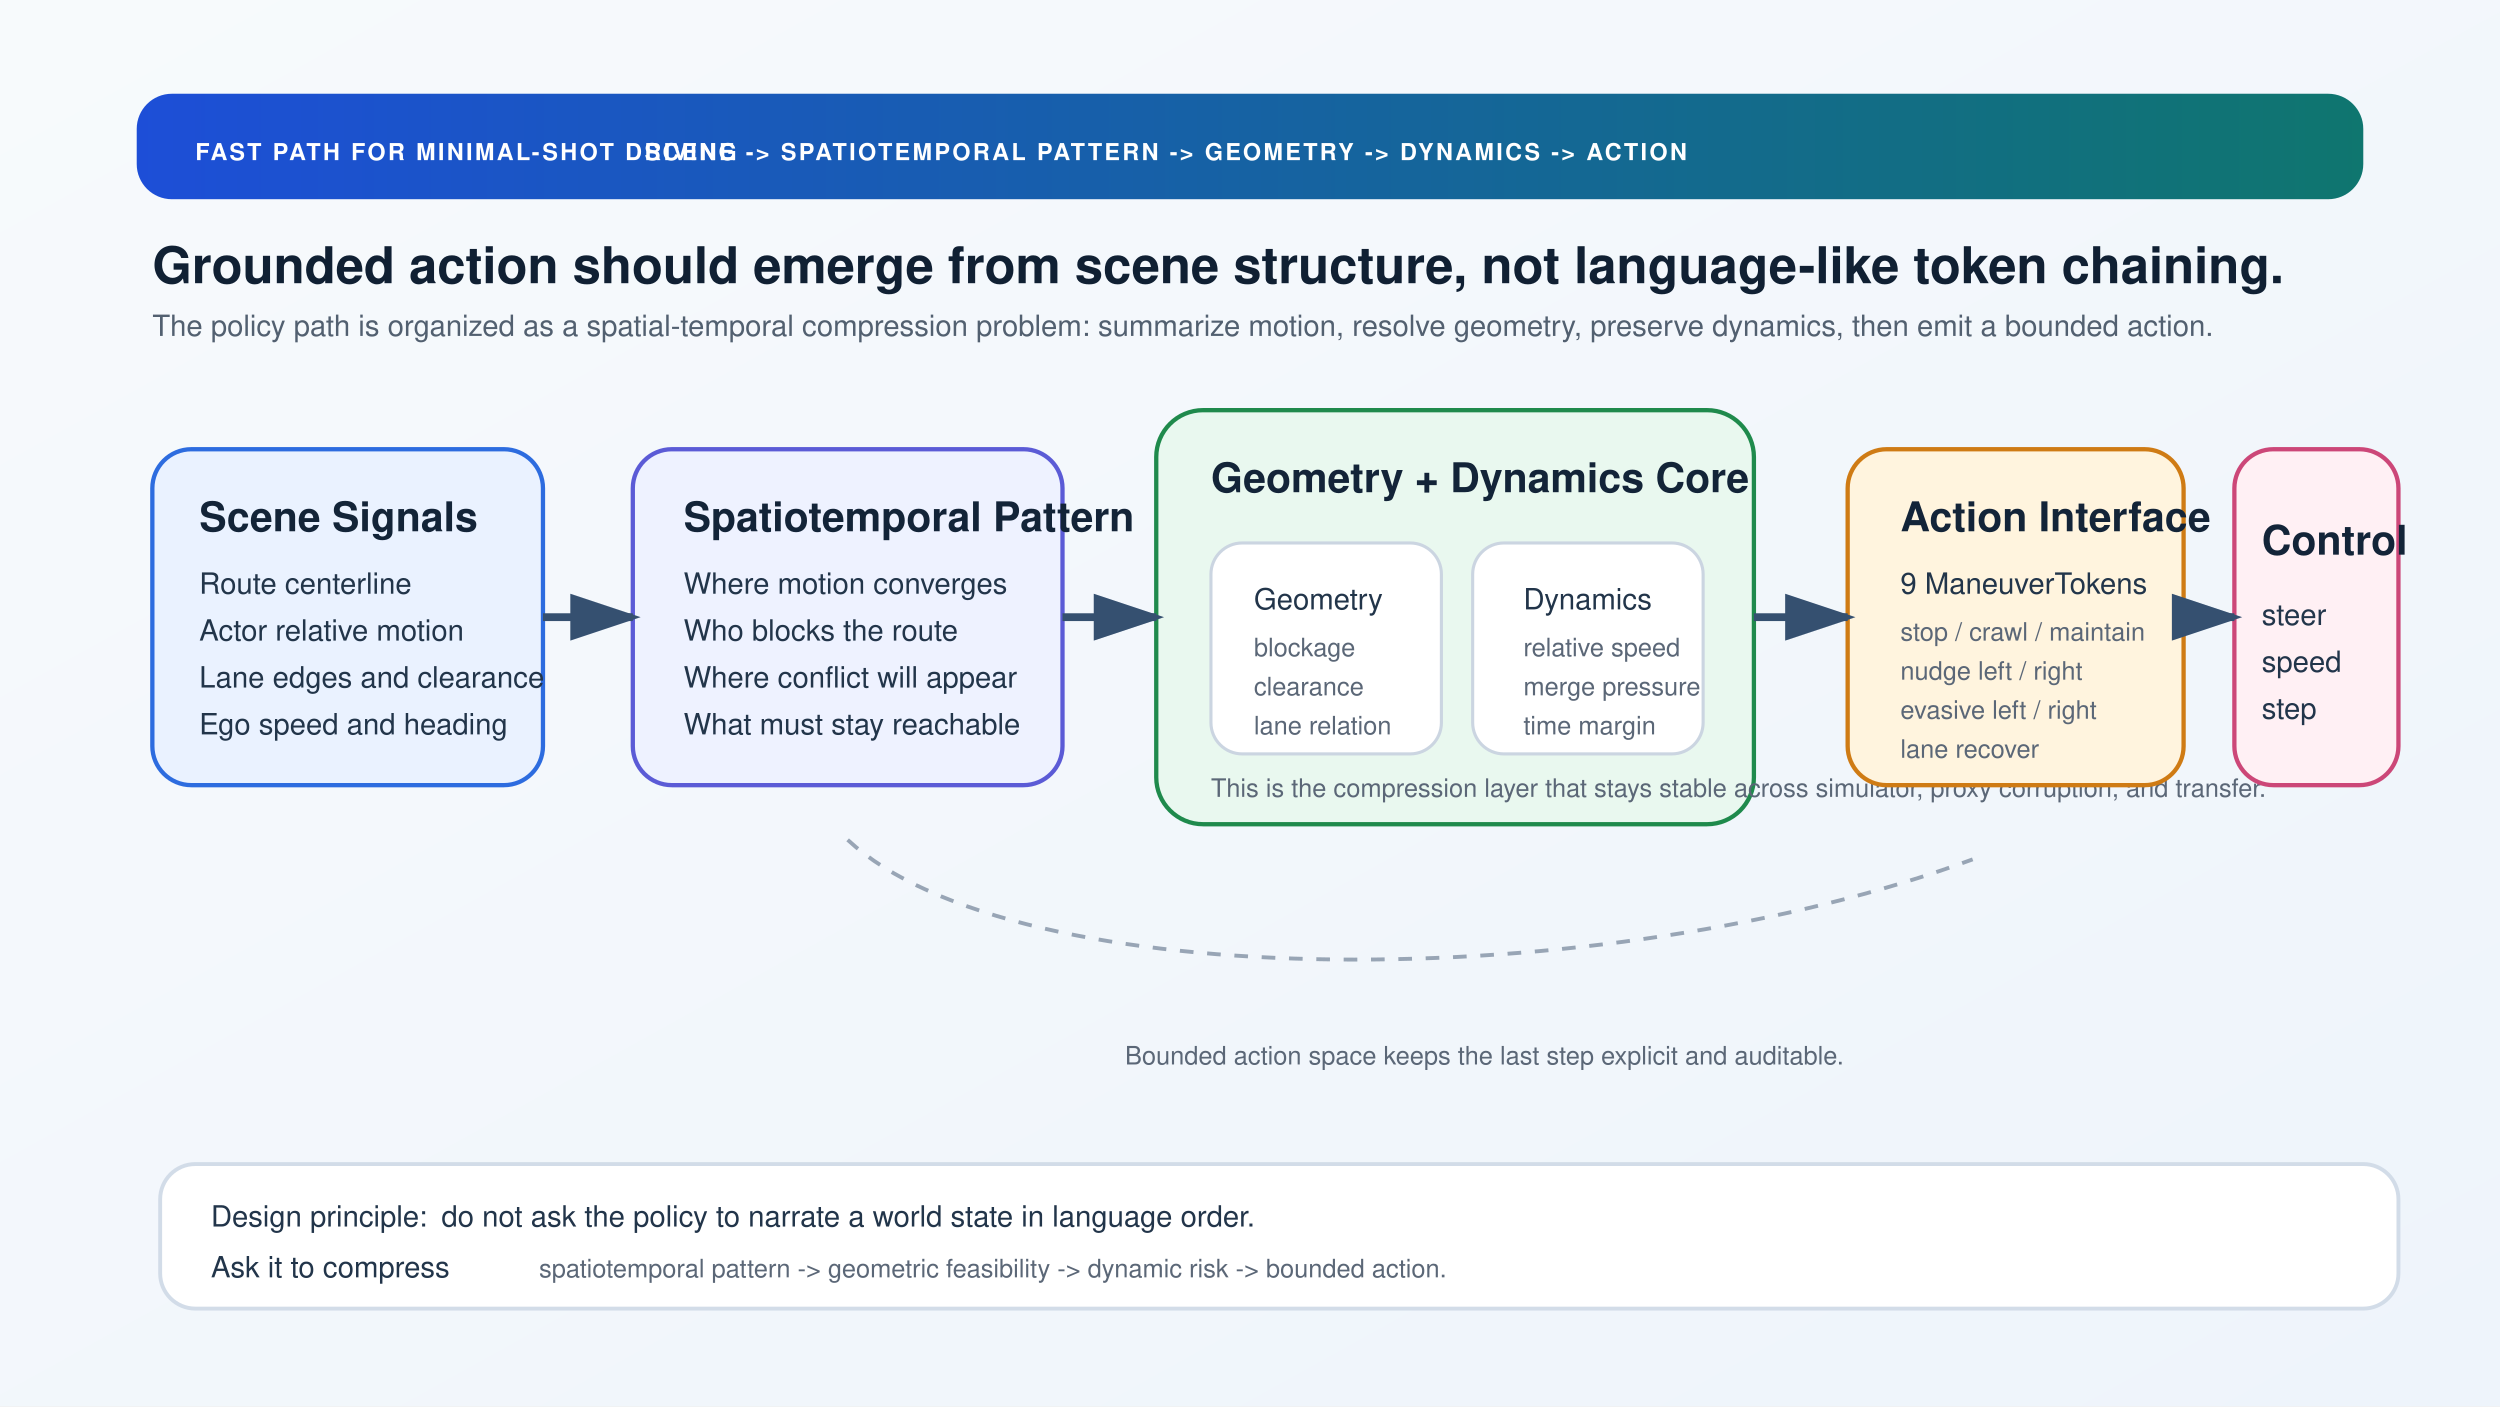
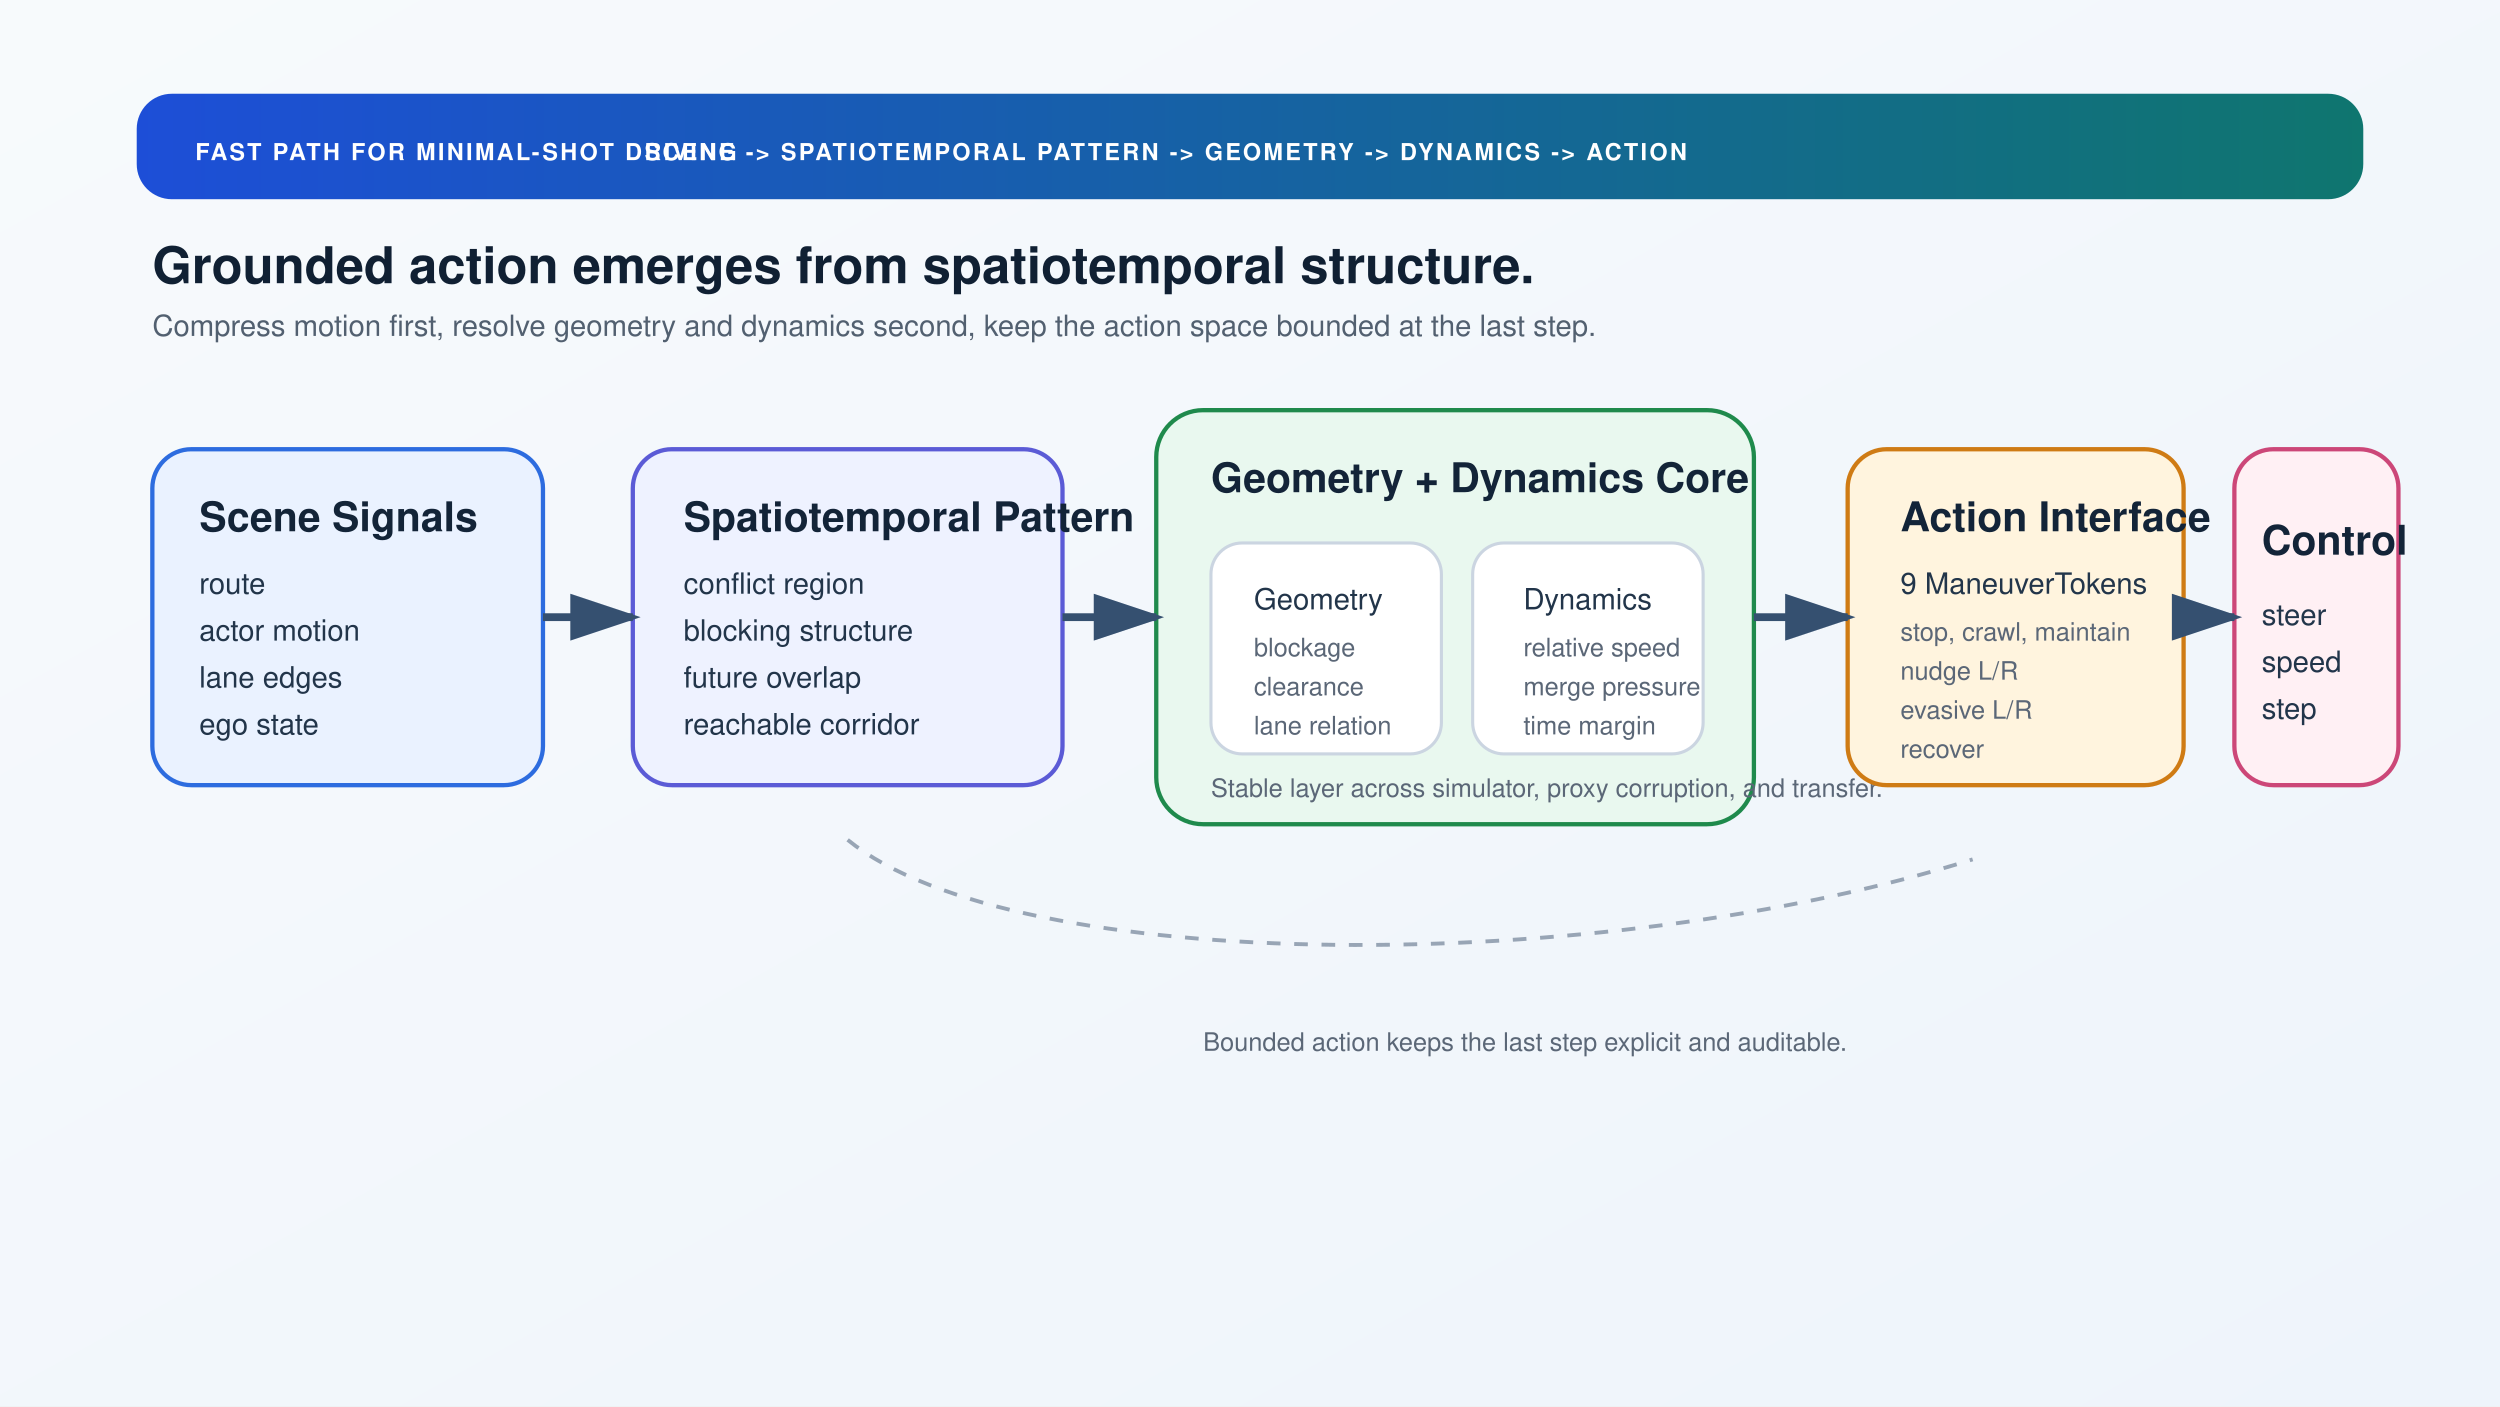
<svg xmlns="http://www.w3.org/2000/svg" width="1280" height="720" viewBox="0 0 1280 720">
  <defs>
    <linearGradient id="bg" x1="0" x2="1" y1="0" y2="1">
      <stop offset="0%" stop-color="#f7fafc" />
      <stop offset="100%" stop-color="#eef4fb" />
    </linearGradient>
    <linearGradient id="hero" x1="0" x2="1" y1="0" y2="0">
      <stop offset="0%" stop-color="#1d4ed8" />
      <stop offset="100%" stop-color="#0f766e" />
    </linearGradient>
    <marker id="arrow" markerWidth="10" markerHeight="10" refX="8" refY="3" orient="auto">
      <path d="M0,0 L0,6 L9,3 z" fill="#355070" />
    </marker>
    <style>
      .title{font:700 26px Helvetica,Arial,sans-serif;fill:#102033}
      .sub{font:400 15px Helvetica,Arial,sans-serif;fill:#526070}
      .box{stroke-width:2.2}
      .blue{fill:#eaf2ff;stroke:#2d6cdf}
      .violet{fill:#eef2ff;stroke:#5b5bd6}
      .green{fill:#e9f8ef;stroke:#1f8a4c}
      .amber{fill:#fff4de;stroke:#cf7b14}
      .rose{fill:#fff0f4;stroke:#cc4778}
      .mini{fill:#ffffff;stroke:#cbd5e1;stroke-width:1.6}
      .label{font:700 21px Helvetica,Arial,sans-serif;fill:#132438}
      .txt{font:400 15px Helvetica,Arial,sans-serif;fill:#22354a}
      .small{font:400 13px Helvetica,Arial,sans-serif;fill:#5b6777}
      .caps{font:700 12px Helvetica,Arial,sans-serif;letter-spacing:1.2px;fill:#ffffff}
      .arrow{stroke:#355070;stroke-width:4;fill:none;marker-end:url(#arrow)}
      .guide{stroke:#98a5b5;stroke-width:2;fill:none;stroke-dasharray:7 7}
    </style>
  </defs>
  <rect width="1280" height="720" fill="url(#bg)" />
  <rect x="70" y="48" width="1140" height="54" rx="18" fill="url(#hero)" />
  <text x="100" y="82" class="caps">FAST PATH FOR MINIMAL-SHOT DRIVING</text>
  <text x="330" y="82" class="caps">SCENE -&gt; SPATIOTEMPORAL PATTERN -&gt; GEOMETRY -&gt; DYNAMICS -&gt; ACTION</text>
-   <text x="78" y="145" class="title">Grounded action should emerge from scene structure, not language-like token chaining.</text>
-   <text x="78" y="172" class="sub">The policy path is organized as a spatial-temporal compression problem: summarize motion, resolve geometry, preserve dynamics, then emit a bounded action.</text>
+   <text x="78" y="145" class="title">Grounded action emerges from spatiotemporal structure.</text>
+   <text x="78" y="172" class="sub">Compress motion first, resolve geometry and dynamics second, keep the action space bounded at the last step.</text>
  <rect x="78" y="230" width="200" height="172" rx="20" class="box blue" />
  <text x="102" y="272" class="label">Scene Signals</text>
-   <text x="102" y="304" class="txt">Route centerline</text>
-   <text x="102" y="328" class="txt">Actor relative motion</text>
-   <text x="102" y="352" class="txt">Lane edges and clearance</text>
-   <text x="102" y="376" class="txt">Ego speed and heading</text>
+   <text x="102" y="304" class="txt">route</text>
+   <text x="102" y="328" class="txt">actor motion</text>
+   <text x="102" y="352" class="txt">lane edges</text>
+   <text x="102" y="376" class="txt">ego state</text>
  <rect x="324" y="230" width="220" height="172" rx="20" class="box violet" />
  <text x="350" y="272" class="label">Spatiotemporal Pattern</text>
-   <text x="350" y="304" class="txt">Where motion converges</text>
-   <text x="350" y="328" class="txt">Who blocks the route</text>
-   <text x="350" y="352" class="txt">Where conflict will appear</text>
-   <text x="350" y="376" class="txt">What must stay reachable</text>
+   <text x="350" y="304" class="txt">conflict region</text>
+   <text x="350" y="328" class="txt">blocking structure</text>
+   <text x="350" y="352" class="txt">future overlap</text>
+   <text x="350" y="376" class="txt">reachable corridor</text>
  <rect x="592" y="210" width="306" height="212" rx="24" class="box green" />
  <text x="620" y="252" class="label">Geometry + Dynamics Core</text>
  <rect x="620" y="278" width="118" height="108" rx="16" class="mini" />
  <text x="642" y="312" class="txt">Geometry</text>
  <text x="642" y="336" class="small">blockage</text>
  <text x="642" y="356" class="small">clearance</text>
  <text x="642" y="376" class="small">lane relation</text>
  <rect x="754" y="278" width="118" height="108" rx="16" class="mini" />
  <text x="780" y="312" class="txt">Dynamics</text>
  <text x="780" y="336" class="small">relative speed</text>
  <text x="780" y="356" class="small">merge pressure</text>
  <text x="780" y="376" class="small">time margin</text>
-   <text x="620" y="408" class="small">This is the compression layer that stays stable across simulator, proxy corruption, and transfer.</text>
+   <text x="620" y="408" class="small">Stable layer across simulator, proxy corruption, and transfer.</text>
  <rect x="946" y="230" width="172" height="172" rx="20" class="box amber" />
  <text x="973" y="272" class="label">Action Interface</text>
  <text x="973" y="304" class="txt">9 ManeuverTokens</text>
-   <text x="973" y="328" class="small">stop / crawl / maintain</text>
-   <text x="973" y="348" class="small">nudge left / right</text>
-   <text x="973" y="368" class="small">evasive left / right</text>
-   <text x="973" y="388" class="small">lane recover</text>
+   <text x="973" y="328" class="small">stop, crawl, maintain</text>
+   <text x="973" y="348" class="small">nudge L/R</text>
+   <text x="973" y="368" class="small">evasive L/R</text>
+   <text x="973" y="388" class="small">recover</text>
  <rect x="1144" y="230" width="84" height="172" rx="20" class="box rose" />
  <text x="1158" y="284" class="label">Control</text>
  <text x="1158" y="320" class="txt">steer</text>
  <text x="1158" y="344" class="txt">speed</text>
  <text x="1158" y="368" class="txt">step</text>
  <path d="M278 316 C300 316 304 316 324 316" class="arrow" />
  <path d="M544 316 C566 316 570 316 592 316" class="arrow" />
  <path d="M898 316 C920 316 924 316 946 316" class="arrow" />
  <path d="M1118 316 C1130 316 1132 316 1144 316" class="arrow" />
-   <path d="M434 430 C520 510 820 510 1010 440" class="guide" />
-   <text x="576" y="545" class="small">Bounded action space keeps the last step explicit and auditable.</text>
-   <rect x="82" y="596" width="1146" height="74" rx="18" fill="#ffffff" stroke="#d2dce8" stroke-width="2" />
-   <text x="108" y="628" class="txt">Design principle:</text>
-   <text x="226" y="628" class="txt">do not ask the policy to narrate a world state in language order.</text>
-   <text x="108" y="654" class="txt">Ask it to compress</text>
-   <text x="276" y="654" class="small">spatiotemporal pattern -&gt; geometric feasibility -&gt; dynamic risk -&gt; bounded action.</text>
+   <path d="M434 430 C520 500 820 500 1010 440" class="guide" />
+   <text x="616" y="538" class="small">Bounded action keeps the last step explicit and auditable.</text>
</svg>
